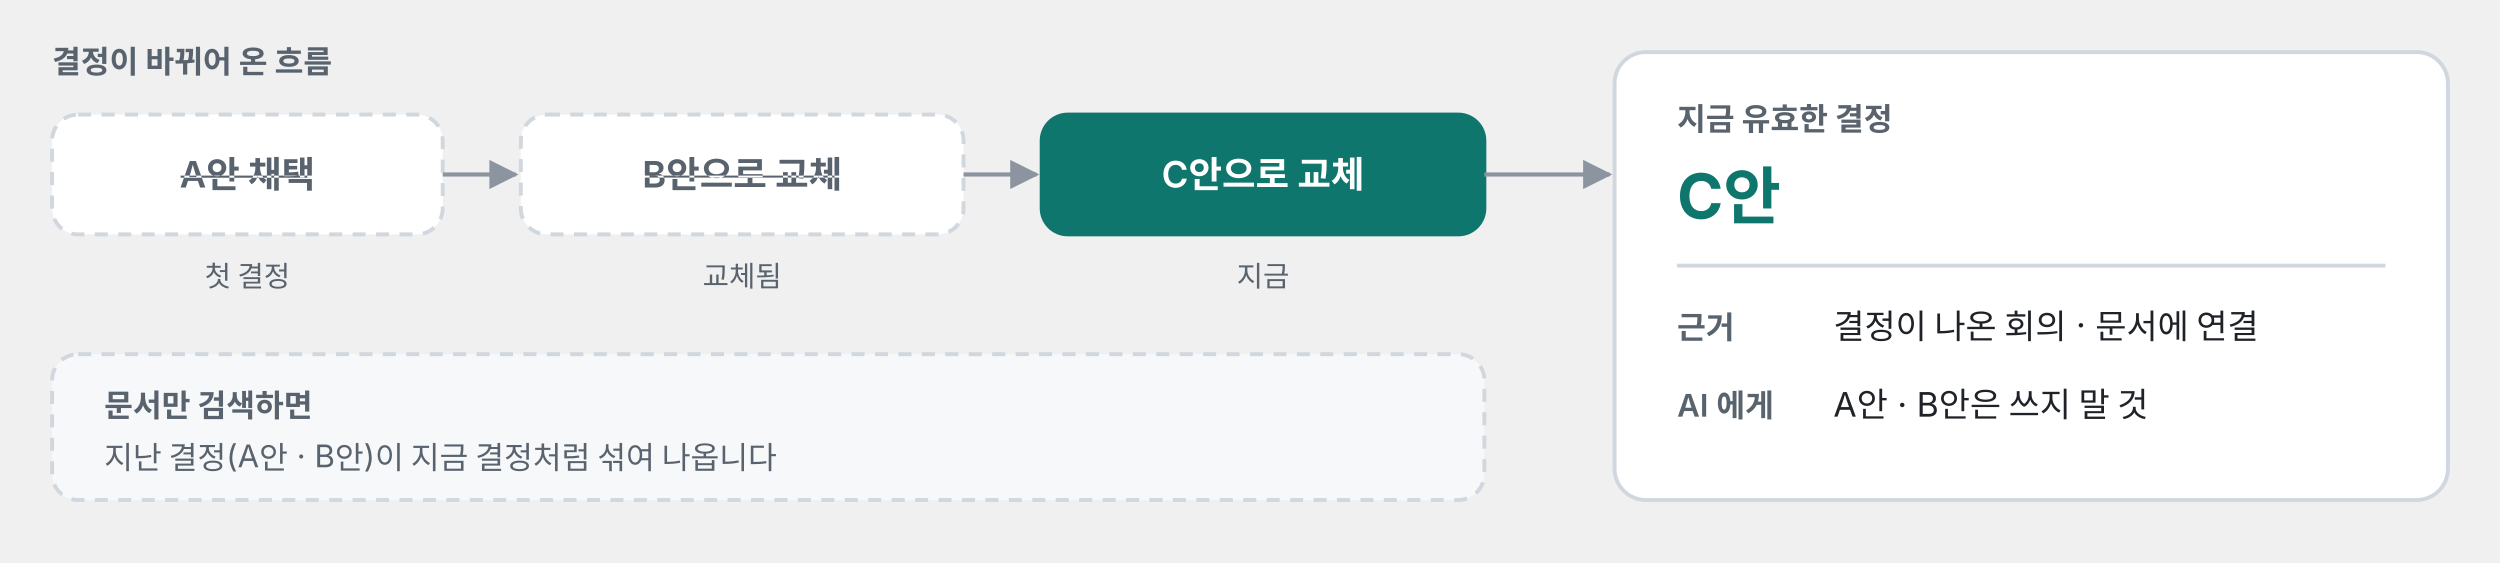
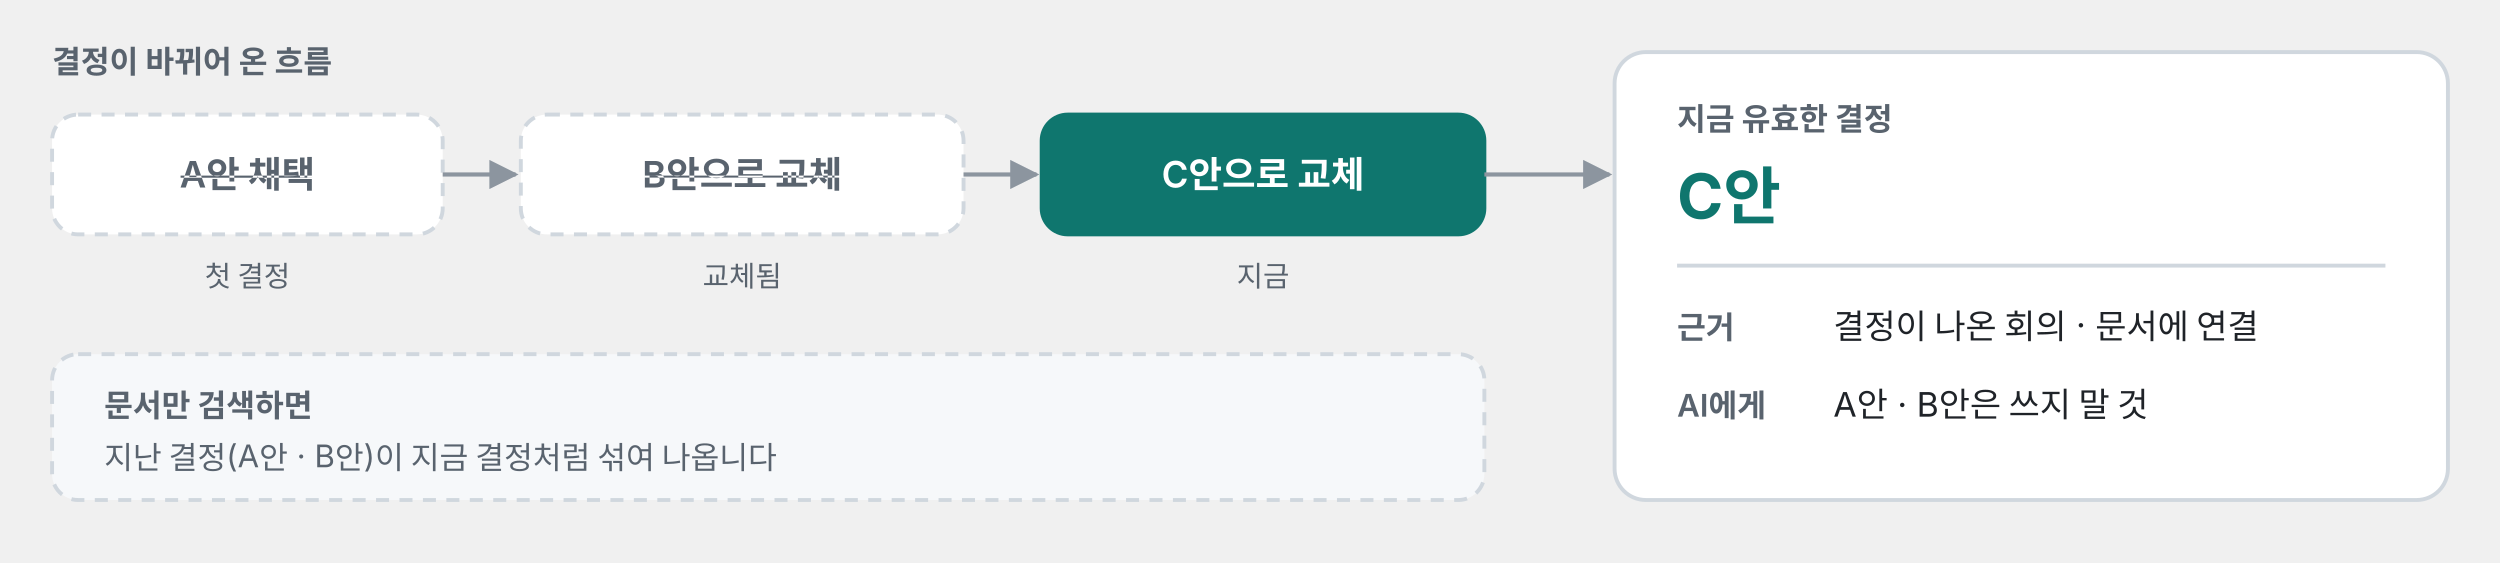
<svg xmlns="http://www.w3.org/2000/svg" width="960" height="216" viewBox="0 0 960 216" font-family="-apple-system, BlinkMacSystemFont, 'Segoe UI', 'Apple SD Gothic Neo', 'Malgun Gothic', 'Noto Sans KR', sans-serif">
  <defs>
    <marker id="a" viewBox="0 0 10 10" refX="9" refY="5" markerWidth="7" markerHeight="7" orient="auto-start-reverse">
      <path d="M0 0 L10 5 L0 10 z" fill="#8C959F" />
    </marker>
  </defs>
  <text x="20" y="28" text-anchor="start" font-size="12" font-weight="600" fill="#59636E">결정이 바뀌어 온 흐름</text>
  <rect x="20" y="44" width="150" height="46" rx="10" fill="#FFFFFF" stroke="#D0D7DE" stroke-width="1.5" stroke-dasharray="5 4" />
  <text x="95.0" y="72" text-anchor="middle" font-size="14" font-weight="600" text-decoration="line-through" fill="#59636E">A안 채택</text>
  <text x="95.0" y="110" text-anchor="middle" font-size="11" fill="#59636E">첫 결정</text>
  <rect x="200" y="44" width="170" height="46" rx="10" fill="#FFFFFF" stroke="#D0D7DE" stroke-width="1.5" stroke-dasharray="5 4" />
  <text x="285.0" y="72" text-anchor="middle" font-size="14" font-weight="600" text-decoration="line-through" fill="#59636E">B안으로 교체</text>
  <text x="285.0" y="110" text-anchor="middle" font-size="11" fill="#59636E">교체됨</text>
  <rect x="400" y="44" width="170" height="46" rx="10" fill="#0F766E" stroke="#0F766E" stroke-width="1.5" />
  <text x="485.0" y="72" text-anchor="middle" font-size="14" font-weight="600" fill="#FFFFFF">C안으로 교체</text>
  <text x="485.0" y="110" text-anchor="middle" font-size="11" fill="#59636E">지금</text>
  <path d="M170 67 H198" fill="none" stroke="#8C959F" stroke-width="1.6" marker-end="url(#a)" />
  <path d="M370 67 H398" fill="none" stroke="#8C959F" stroke-width="1.6" marker-end="url(#a)" />
  <rect x="20" y="136" width="550" height="56" rx="10" fill="#F6F8FA" stroke="#D0D7DE" stroke-width="1.5" stroke-dasharray="5 4" />
  <text x="40" y="160" text-anchor="start" font-size="12" font-weight="600" fill="#59636E">문서만 검색하면</text>
  <text x="40" y="180" text-anchor="start" font-size="12" fill="#59636E">지난 결정(A안 · B안)이 지금 결정처럼 섞여 나옵니다</text>
  <path d="M570 67 H618" fill="none" stroke="#8C959F" stroke-width="1.6" marker-end="url(#a)" />
  <rect x="620" y="20" width="320" height="172" rx="12" fill="#FFFFFF" stroke="#D0D7DE" stroke-width="1.5" />
  <text x="644" y="50" text-anchor="start" font-size="12" font-weight="600" fill="#59636E">지금 유효한 결정</text>
  <text x="644" y="84" text-anchor="start" font-size="24" font-weight="700" fill="#0F766E">C안</text>
  <path d="M644 102 H916" stroke="#D0D7DE" stroke-width="1.5" />
  <text x="644" y="130" text-anchor="start" font-size="12" font-weight="600" fill="#59636E">근거</text>
  <text x="704" y="130" text-anchor="start" font-size="13" fill="#1F2328">결정이 나온 회의 · 문서에 연결</text>
-   <text x="644" y="160" text-anchor="start" font-size="12" font-weight="600" fill="#59636E">AI 에게</text>
+   <text x="644" y="160" text-anchor="start" font-size="12" font-weight="600" fill="#59636E">AI에게</text>
  <text x="704" y="160" text-anchor="start" font-size="13" fill="#1F2328">A안 · B안은 쓰지 말 것</text>
</svg>
